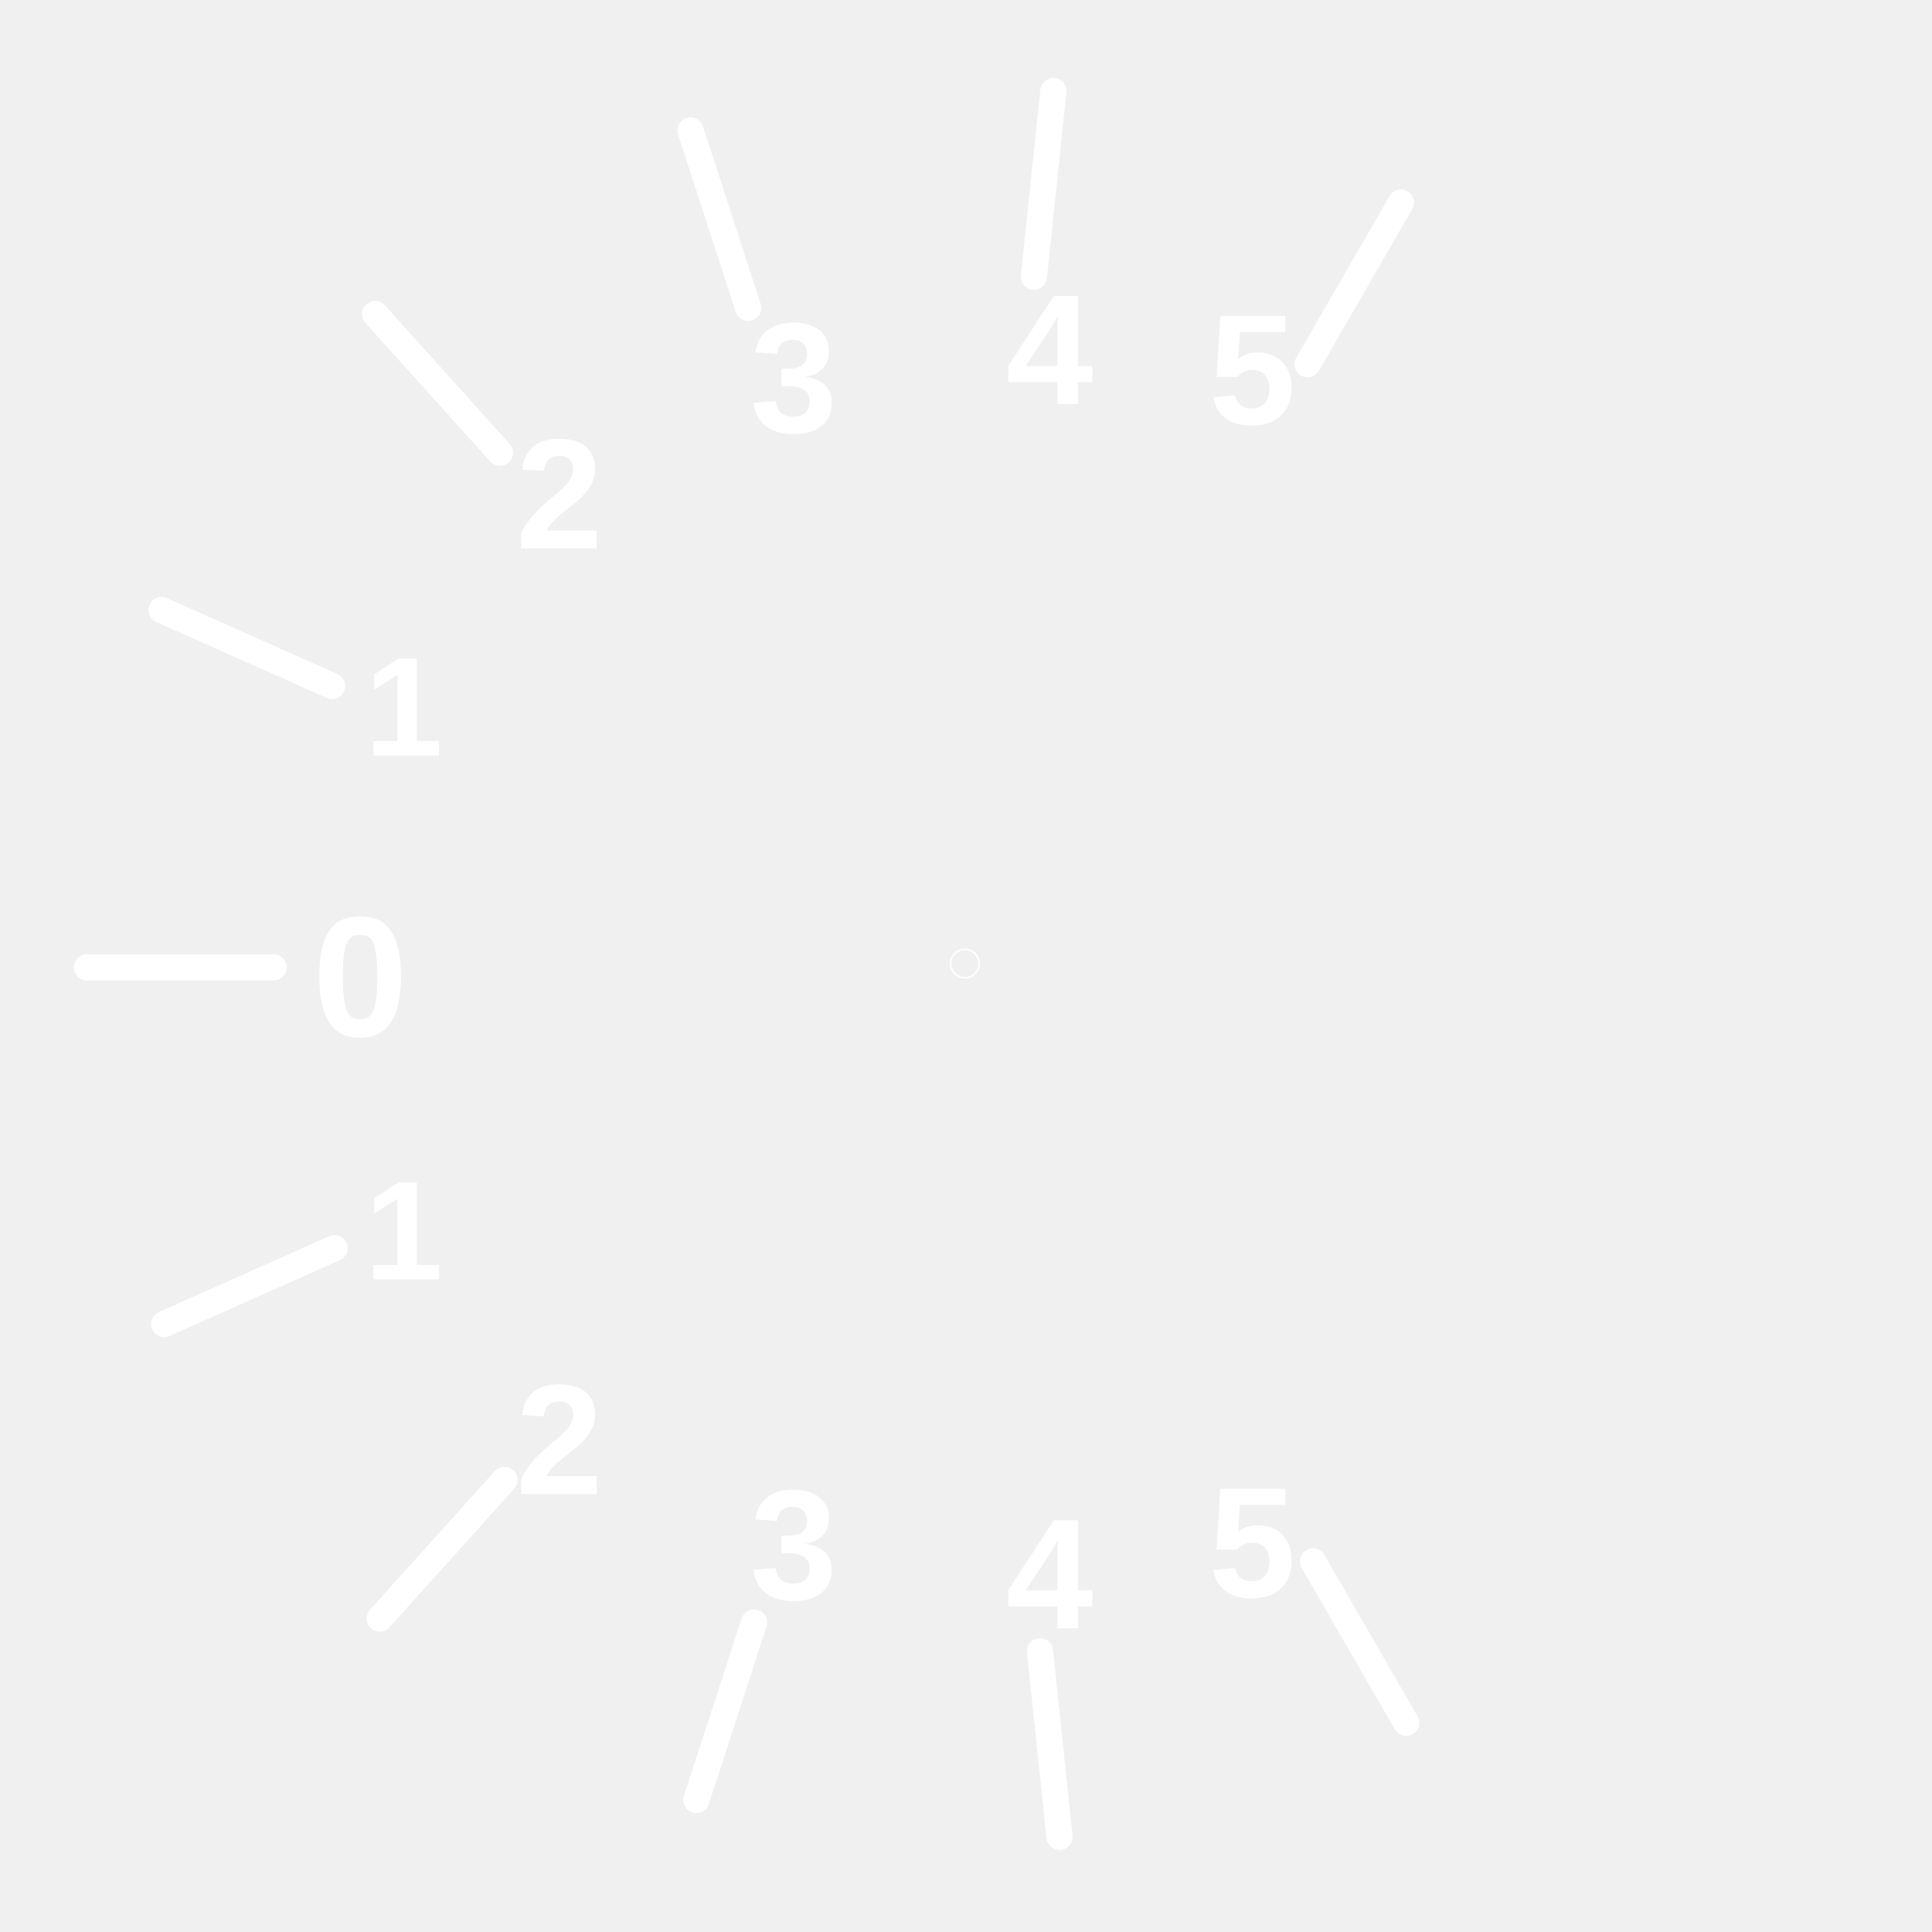
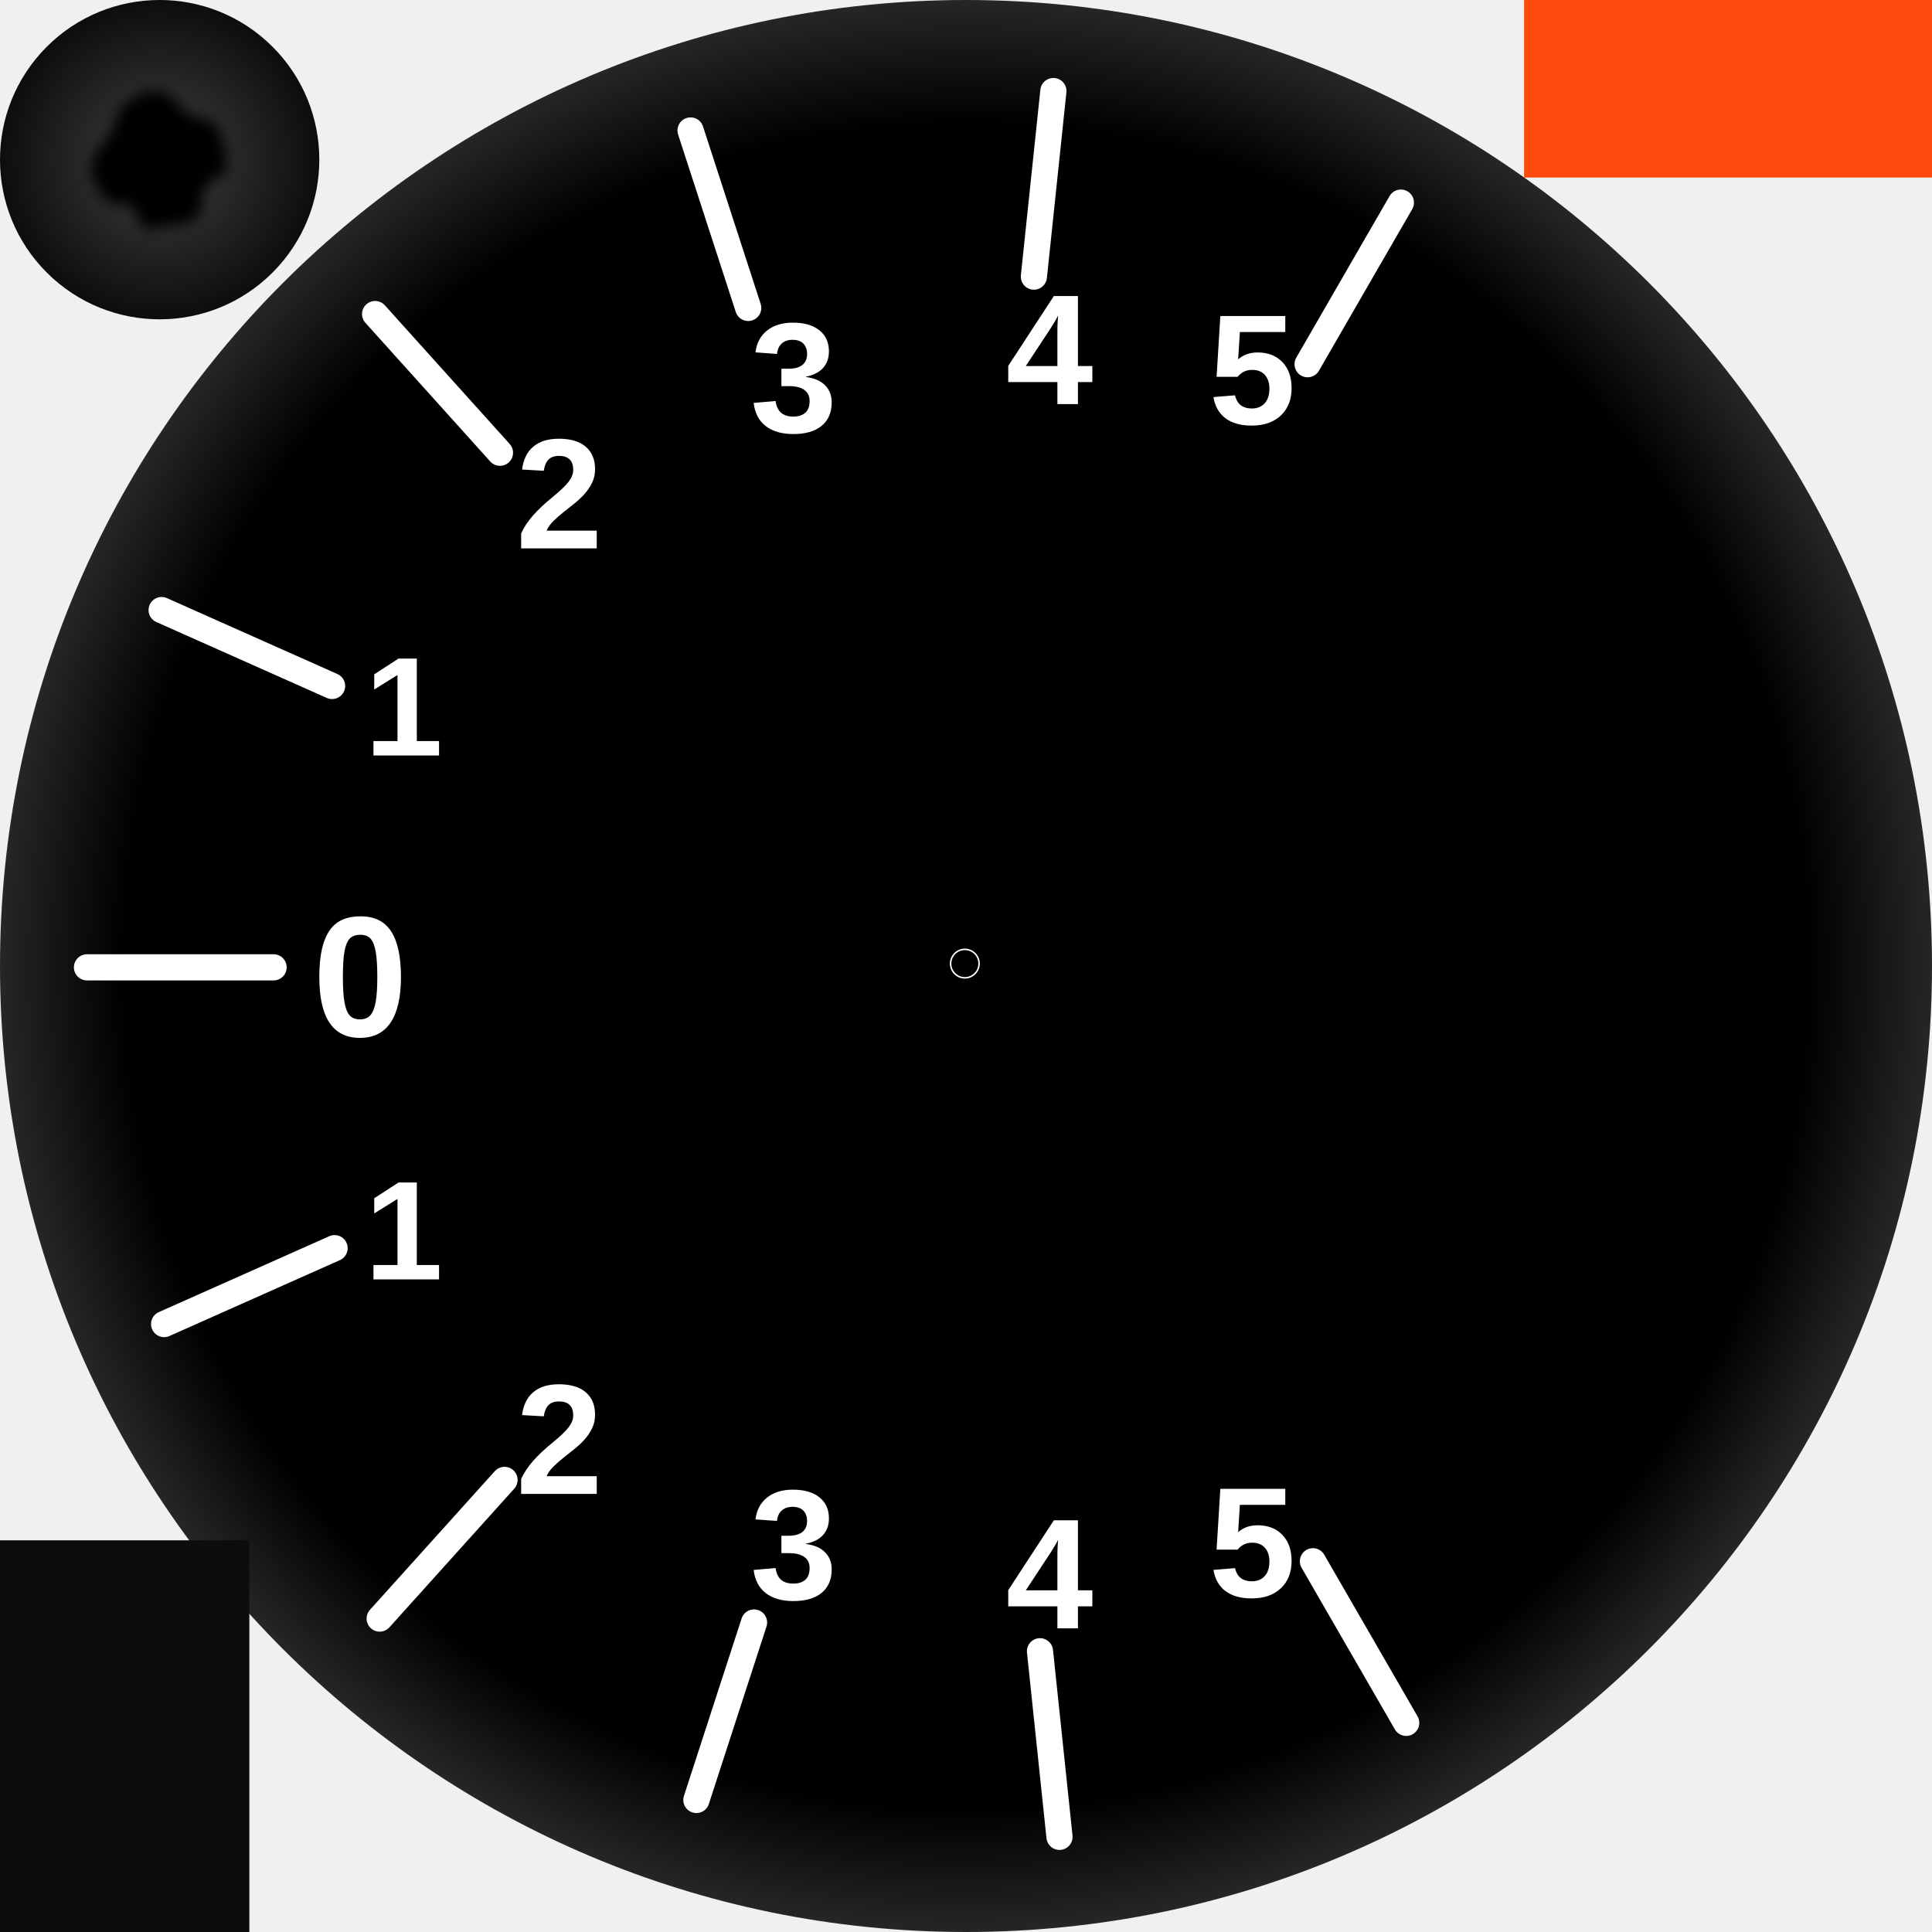
- <svg xmlns="http://www.w3.org/2000/svg" id="svg2" version="1.1" width="1280" height="1280" viewBox="0 0 1280 1280">
-   <defs id="defs6" />
+ <svg xmlns="http://www.w3.org/2000/svg" xmlns:xlink="http://www.w3.org/1999/xlink" id="svg2" version="1.1" width="1280" height="1280" viewBox="0 0 1280 1280" xml:space="preserve">
+   <defs id="defs6">
+     <linearGradient id="linearGradient1557">
+       <stop style="stop-color:#000000;stop-opacity:1;" offset="0" id="stop1553" />
+       <stop style="stop-color:#000000;stop-opacity:1;" offset="0.872" id="stop1561" />
+       <stop style="stop-color:#262626;stop-opacity:1;" offset="1" id="stop1555" />
+     </linearGradient>
+     <radialGradient xlink:href="#linearGradient1557" id="radialGradient1559" cx="640" cy="640" fx="640" fy="640" r="640" gradientUnits="userSpaceOnUse" />
+     <radialGradient xlink:href="#linearGradient1454" id="radialGradient1456" cx="938.647" cy="81.844" fx="938.647" fy="81.844" r="79.524" gradientUnits="userSpaceOnUse" gradientTransform="translate(-859.1228,-2.319703)" />
+     <linearGradient id="linearGradient1454">
+       <stop style="stop-color:#404040;stop-opacity:1;" offset="0" id="stop1450" />
+       <stop style="stop-color:#0d0d0d;stop-opacity:1;" offset="1" id="stop1452" />
+     </linearGradient>
+     <filter style="color-interpolation-filters:sRGB" id="filter1557" x="-0.119" y="-0.117" width="1.238" height="1.234">
+       <feGaussianBlur stdDeviation="2.125" id="feGaussianBlur1559" />
+     </filter>
+   </defs>
+   <circle style="opacity:1;fill:url(#radialGradient1559);stroke:none;stroke-width:4;fill-opacity:1" id="path442" cx="640" cy="640" r="640" />
+   <rect style="opacity:1;fill:#ff4a0d;fill-opacity:1;stroke:none;stroke-width:4" id="rect1812" width="270.261" height="117.608" x="1009.739" y="0" />
+   <rect style="opacity:1;fill:#0d0d0d;fill-opacity:1;stroke:none;stroke-width:4.418" id="rect1710" width="165.202" height="259.502" x="0" y="1020.498" />
  <path style="fill:none;fill-rule:evenodd;stroke:#ffffff;stroke-width:17.335;stroke-linecap:round;stroke-linejoin:miter;stroke-miterlimit:4;stroke-dasharray:none;stroke-opacity:1" d="m 181.259,640.885 -123.627,0" id="path4238" />
  <circle style="opacity:1;fill:none;fill-opacity:1;stroke:#ffffff;stroke-width:1;stroke-linecap:round;stroke-miterlimit:4;stroke-dasharray:none;stroke-dashoffset:0;stroke-opacity:1" id="path4240" cx="639.234" cy="638.411" r="9.429" />
  <circle r="607.048" cy="641.767" cx="639.234" id="circle4244" style="display:none;opacity:1;fill:none;fill-opacity:1;stroke:#ffffff;stroke-width:2.951;stroke-linecap:round;stroke-miterlimit:4;stroke-dasharray:none;stroke-dashoffset:0;stroke-opacity:1" />
  <path id="path4258" d="M 220.017,454.474 107.079,404.19" style="fill:none;fill-rule:evenodd;stroke:#ffffff;stroke-width:17.335;stroke-linecap:round;stroke-linejoin:miter;stroke-miterlimit:4;stroke-dasharray:none;stroke-opacity:1" />
  <path style="fill:none;fill-rule:evenodd;stroke:#ffffff;stroke-width:17.335;stroke-linecap:round;stroke-linejoin:miter;stroke-miterlimit:4;stroke-dasharray:none;stroke-opacity:1" d="M 331.245,299.943 248.523,208.07" id="path4260" />
  <path id="path4262" d="M 495.71,204.012 457.507,86.437" style="fill:none;fill-rule:evenodd;stroke:#ffffff;stroke-width:17.335;stroke-linecap:round;stroke-linejoin:miter;stroke-miterlimit:4;stroke-dasharray:none;stroke-opacity:1" />
  <path style="fill:none;fill-rule:evenodd;stroke:#ffffff;stroke-width:17.335;stroke-linecap:round;stroke-linejoin:miter;stroke-miterlimit:4;stroke-dasharray:none;stroke-opacity:1" d="M 684.975,183.269 697.897,60.32" id="path4264" />
  <path id="path4266" d="M 866.313,241.301 928.127,134.237" style="fill:none;fill-rule:evenodd;stroke:#ffffff;stroke-width:17.335;stroke-linecap:round;stroke-linejoin:miter;stroke-miterlimit:4;stroke-dasharray:none;stroke-opacity:1" />
  <path id="path4268" d="m 221.672,826.945 -112.939,50.283" style="fill:none;fill-rule:evenodd;stroke:#ffffff;stroke-width:17.335;stroke-linecap:round;stroke-linejoin:miter;stroke-miterlimit:4;stroke-dasharray:none;stroke-opacity:1" />
  <path style="fill:none;fill-rule:evenodd;stroke:#ffffff;stroke-width:17.335;stroke-linecap:round;stroke-linejoin:miter;stroke-miterlimit:4;stroke-dasharray:none;stroke-opacity:1" d="m 334.268,980.481 -82.722,91.872" id="path4270" />
  <path id="path4272" d="m 499.579,1074.947 -38.203,117.576" style="fill:none;fill-rule:evenodd;stroke:#ffffff;stroke-width:17.335;stroke-linecap:round;stroke-linejoin:miter;stroke-miterlimit:4;stroke-dasharray:none;stroke-opacity:1" />
  <path style="fill:none;fill-rule:evenodd;stroke:#ffffff;stroke-width:17.335;stroke-linecap:round;stroke-linejoin:miter;stroke-miterlimit:4;stroke-dasharray:none;stroke-opacity:1" d="m 689.02,1094.007 12.922,122.949" id="path4274" />
  <path id="path4276" d="m 869.836,1034.368 61.813,107.064" style="fill:none;fill-rule:evenodd;stroke:#ffffff;stroke-width:17.335;stroke-linecap:round;stroke-linejoin:miter;stroke-miterlimit:4;stroke-dasharray:none;stroke-opacity:1" />
  <text xml:space="preserve" style="font-style:normal;font-variant:normal;font-weight:bold;font-stretch:normal;line-height:0%;font-family:'Liberation Sans';-inkscape-font-specification:'Liberation Sans, Bold';text-align:start;letter-spacing:0px;word-spacing:0px;writing-mode:lr-tb;text-anchor:start;fill:#ffffff;fill-opacity:1;stroke:none;stroke-width:1px;stroke-linecap:butt;stroke-linejoin:miter;stroke-opacity:1" x="207.059" y="686.516" id="text4278">
    <tspan id="tspan4280" x="207.059" y="686.516" style="font-size:113.733px;line-height:1.25">0</tspan>
  </text>
  <text id="text4282" y="500.516" x="241.564" style="font-style:normal;font-variant:normal;font-weight:bold;font-stretch:normal;line-height:0%;font-family:'Liberation Sans';-inkscape-font-specification:'Liberation Sans, Bold';text-align:start;letter-spacing:0px;word-spacing:0px;writing-mode:lr-tb;text-anchor:start;fill:#ffffff;fill-opacity:1;stroke:none;stroke-width:1px;stroke-linecap:butt;stroke-linejoin:miter;stroke-opacity:1" xml:space="preserve">
    <tspan y="500.516" x="241.564" id="tspan4284" style="font-size:93.335px;line-height:1.25">1</tspan>
  </text>
  <text xml:space="preserve" style="font-style:normal;font-variant:normal;font-weight:bold;font-stretch:normal;line-height:0%;font-family:'Liberation Sans';-inkscape-font-specification:'Liberation Sans, Bold';text-align:start;letter-spacing:0px;word-spacing:0px;writing-mode:lr-tb;text-anchor:start;fill:#ffffff;fill-opacity:1;stroke:none;stroke-width:1px;stroke-linecap:butt;stroke-linejoin:miter;stroke-opacity:1" x="341.667" y="363.307" id="text4286">
    <tspan id="tspan4288" x="341.667" y="363.307" style="font-size:104.023px;line-height:1.25">2</tspan>
  </text>
  <text id="text4294" y="286.396" x="496.921" style="font-style:normal;font-variant:normal;font-weight:bold;font-stretch:normal;line-height:0%;font-family:'Liberation Sans';-inkscape-font-specification:'Liberation Sans, Bold';text-align:start;letter-spacing:0px;word-spacing:0px;writing-mode:lr-tb;text-anchor:start;fill:#ffffff;fill-opacity:1;stroke:none;stroke-width:1px;stroke-linecap:butt;stroke-linejoin:miter;stroke-opacity:1" xml:space="preserve">
    <tspan y="286.396" x="496.921" id="tspan4296" style="font-size:104.023px;line-height:1.25">3</tspan>
  </text>
  <text xml:space="preserve" style="font-style:normal;font-variant:normal;font-weight:bold;font-stretch:normal;line-height:0%;font-family:'Liberation Sans';-inkscape-font-specification:'Liberation Sans, Bold';text-align:start;letter-spacing:0px;word-spacing:0px;writing-mode:lr-tb;text-anchor:start;fill:#ffffff;fill-opacity:1;stroke:none;stroke-width:1px;stroke-linecap:butt;stroke-linejoin:miter;stroke-opacity:1" x="666.413" y="267.694" id="text4298">
    <tspan id="tspan4300" x="666.413" y="267.694" style="font-size:104.023px;line-height:1.25">4</tspan>
  </text>
  <text id="text4302" y="280.952" x="800.738" style="font-style:normal;font-variant:normal;font-weight:bold;font-stretch:normal;line-height:0%;font-family:'Liberation Sans';-inkscape-font-specification:'Liberation Sans, Bold';text-align:start;letter-spacing:0px;word-spacing:0px;writing-mode:lr-tb;text-anchor:start;fill:#ffffff;fill-opacity:1;stroke:none;stroke-width:1px;stroke-linecap:butt;stroke-linejoin:miter;stroke-opacity:1" xml:space="preserve">
    <tspan y="280.952" x="800.738" id="tspan4304" style="font-size:104.023px;line-height:1.25">5</tspan>
  </text>
  <text xml:space="preserve" style="font-style:normal;font-variant:normal;font-weight:bold;font-stretch:normal;line-height:0%;font-family:'Liberation Sans';-inkscape-font-specification:'Liberation Sans, Bold';text-align:start;letter-spacing:0px;word-spacing:0px;writing-mode:lr-tb;text-anchor:start;fill:#ffffff;fill-opacity:1;stroke:none;stroke-width:1px;stroke-linecap:butt;stroke-linejoin:miter;stroke-opacity:1" x="241.564" y="847.635" id="text4306">
    <tspan id="tspan4308" x="241.564" y="847.635" style="font-size:93.335px;line-height:1.25">1</tspan>
  </text>
  <text id="text4310" y="989.748" x="341.667" style="font-style:normal;font-variant:normal;font-weight:bold;font-stretch:normal;line-height:0%;font-family:'Liberation Sans';-inkscape-font-specification:'Liberation Sans, Bold';text-align:start;letter-spacing:0px;word-spacing:0px;writing-mode:lr-tb;text-anchor:start;fill:#ffffff;fill-opacity:1;stroke:none;stroke-width:1px;stroke-linecap:butt;stroke-linejoin:miter;stroke-opacity:1" xml:space="preserve">
    <tspan y="989.748" x="341.667" id="tspan4312" style="font-size:104.023px;line-height:1.25">2</tspan>
  </text>
  <text xml:space="preserve" style="font-style:normal;font-variant:normal;font-weight:bold;font-stretch:normal;line-height:0%;font-family:'Liberation Sans';-inkscape-font-specification:'Liberation Sans, Bold';text-align:start;letter-spacing:0px;word-spacing:0px;writing-mode:lr-tb;text-anchor:start;fill:#ffffff;fill-opacity:1;stroke:none;stroke-width:1px;stroke-linecap:butt;stroke-linejoin:miter;stroke-opacity:1" x="496.921" y="1059.578" id="text4314">
    <tspan id="tspan4316" x="496.921" y="1059.578" style="font-size:104.023px;line-height:1.25">3</tspan>
  </text>
  <text id="text4318" y="1078.814" x="666.413" style="font-style:normal;font-variant:normal;font-weight:bold;font-stretch:normal;line-height:0%;font-family:'Liberation Sans';-inkscape-font-specification:'Liberation Sans, Bold';text-align:start;letter-spacing:0px;word-spacing:0px;writing-mode:lr-tb;text-anchor:start;fill:#ffffff;fill-opacity:1;stroke:none;stroke-width:1px;stroke-linecap:butt;stroke-linejoin:miter;stroke-opacity:1" xml:space="preserve">
    <tspan y="1078.814" x="666.413" id="tspan4320" style="font-size:104.023px;line-height:1.25">4</tspan>
  </text>
  <text xml:space="preserve" style="font-style:normal;font-variant:normal;font-weight:bold;font-stretch:normal;line-height:0%;font-family:'Liberation Sans';-inkscape-font-specification:'Liberation Sans, Bold';text-align:start;letter-spacing:0px;word-spacing:0px;writing-mode:lr-tb;text-anchor:start;fill:#ffffff;fill-opacity:1;stroke:none;stroke-width:1px;stroke-linecap:butt;stroke-linejoin:miter;stroke-opacity:1" x="800.738" y="1057.97" id="text4322">
    <tspan id="tspan4324" x="800.738" y="1057.97" style="font-size:104.023px;line-height:1.25">5</tspan>
  </text>
+   <g id="g2889" transform="scale(1.330143)">
+     <path style="fill:url(#radialGradient1456);fill-opacity:1;fill-rule:evenodd;stroke-width:5;stroke-linecap:round;stroke-linejoin:round;stroke-miterlimit:2.1" id="path1448" d="M 23.45,135.914 A 79.524,79.524 0 0 1 23.134,23.451 79.524,79.524 0 0 1 135.597,23.134 79.524,79.524 0 0 1 135.915,135.597 79.524,79.524 0 0 1 23.451,135.915" />
+     <path style="fill:#000000;fill-opacity:1;fill-rule:evenodd;stroke:none;stroke-width:1px;stroke-linecap:butt;stroke-linejoin:miter;stroke-opacity:1;filter:url(#filter1557)" d="m 58.094,84.701 c -0.997,-5.177 1.519,-8.47 4.455,-11.746 2.936,-3.276 3.392,-9.93 5.78,-11.103 2.388,-1.173 5.026,-4.309 8.773,-4.098 3.748,0.21 7.25,1.612 9.084,4.909 1.834,3.297 5.19,2.876 7.469,3.828 2.279,0.952 4.605,2.304 5.294,5.397 0.689,3.093 2.965,9.088 1.114,11.534 -1.851,2.446 -4.98,2.457 -6.208,5.505 -1.228,3.048 -1.382,5.615 -1.552,7.544 -0.17,1.928 -5.996,3.806 -9.388,4.055 -3.392,0.249 -8.3,2.143 -9.919,-0.833 -1.619,-2.976 -0.029,-5.28 -4.117,-5.789 -4.088,-0.509 -4.903,0.216 -7.133,-2.381 -2.23,-2.597 -3.653,-6.822 -3.653,-6.822 z" id="path1555" transform="matrix(1.575021,0,0,1.575021,-45.61231,-45.74045)" />
+   </g>
</svg>
